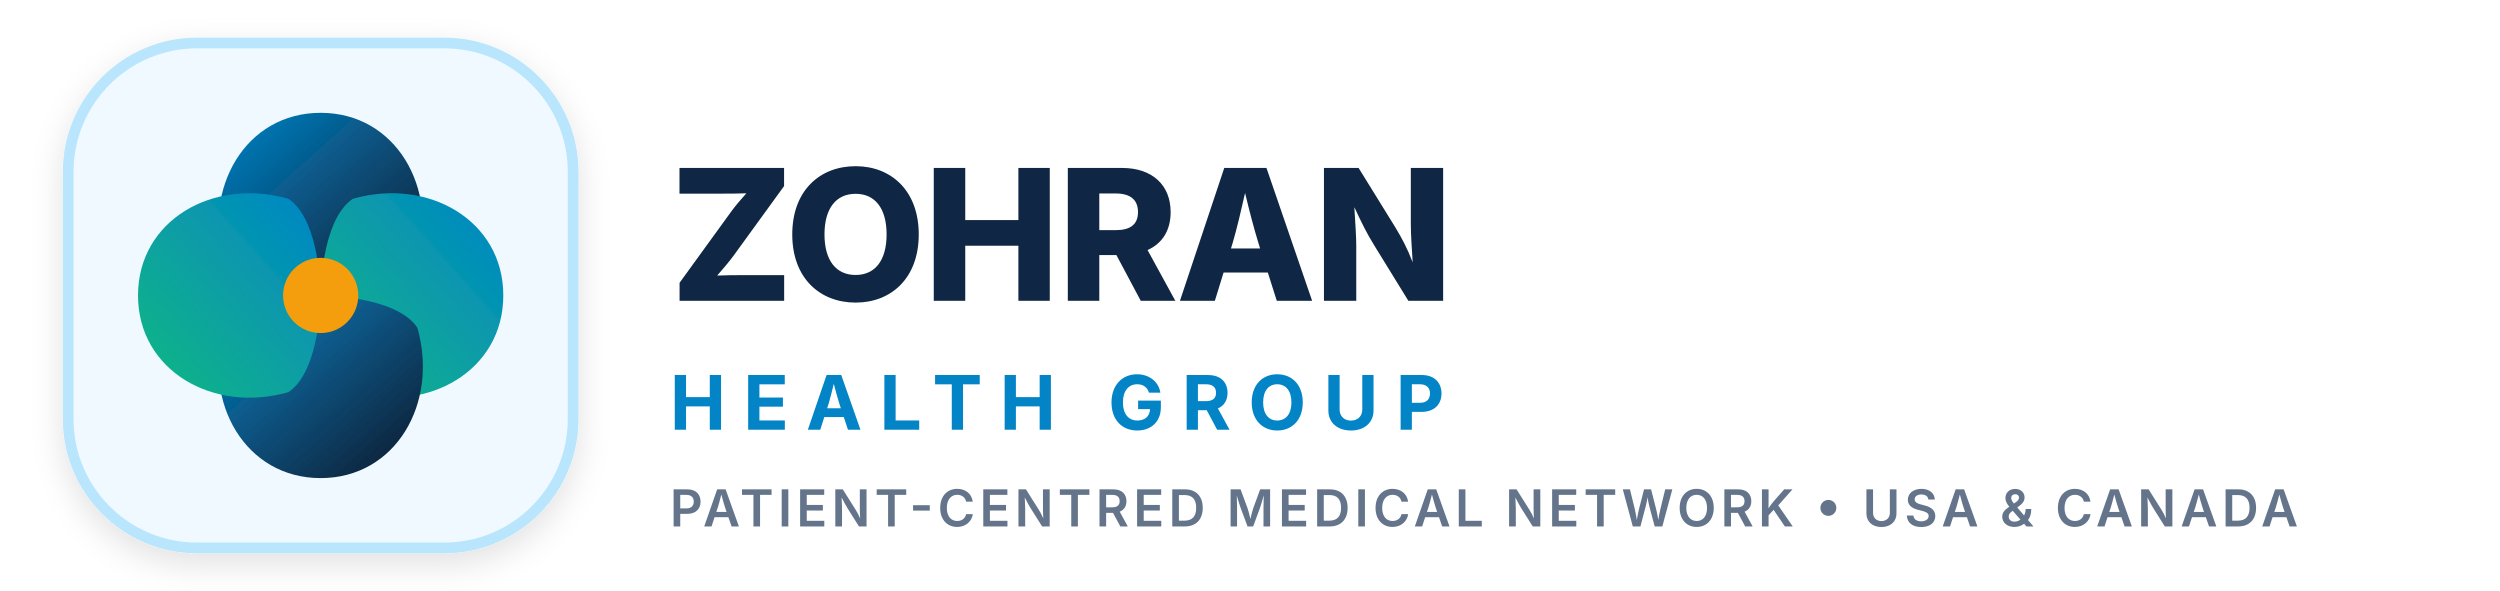
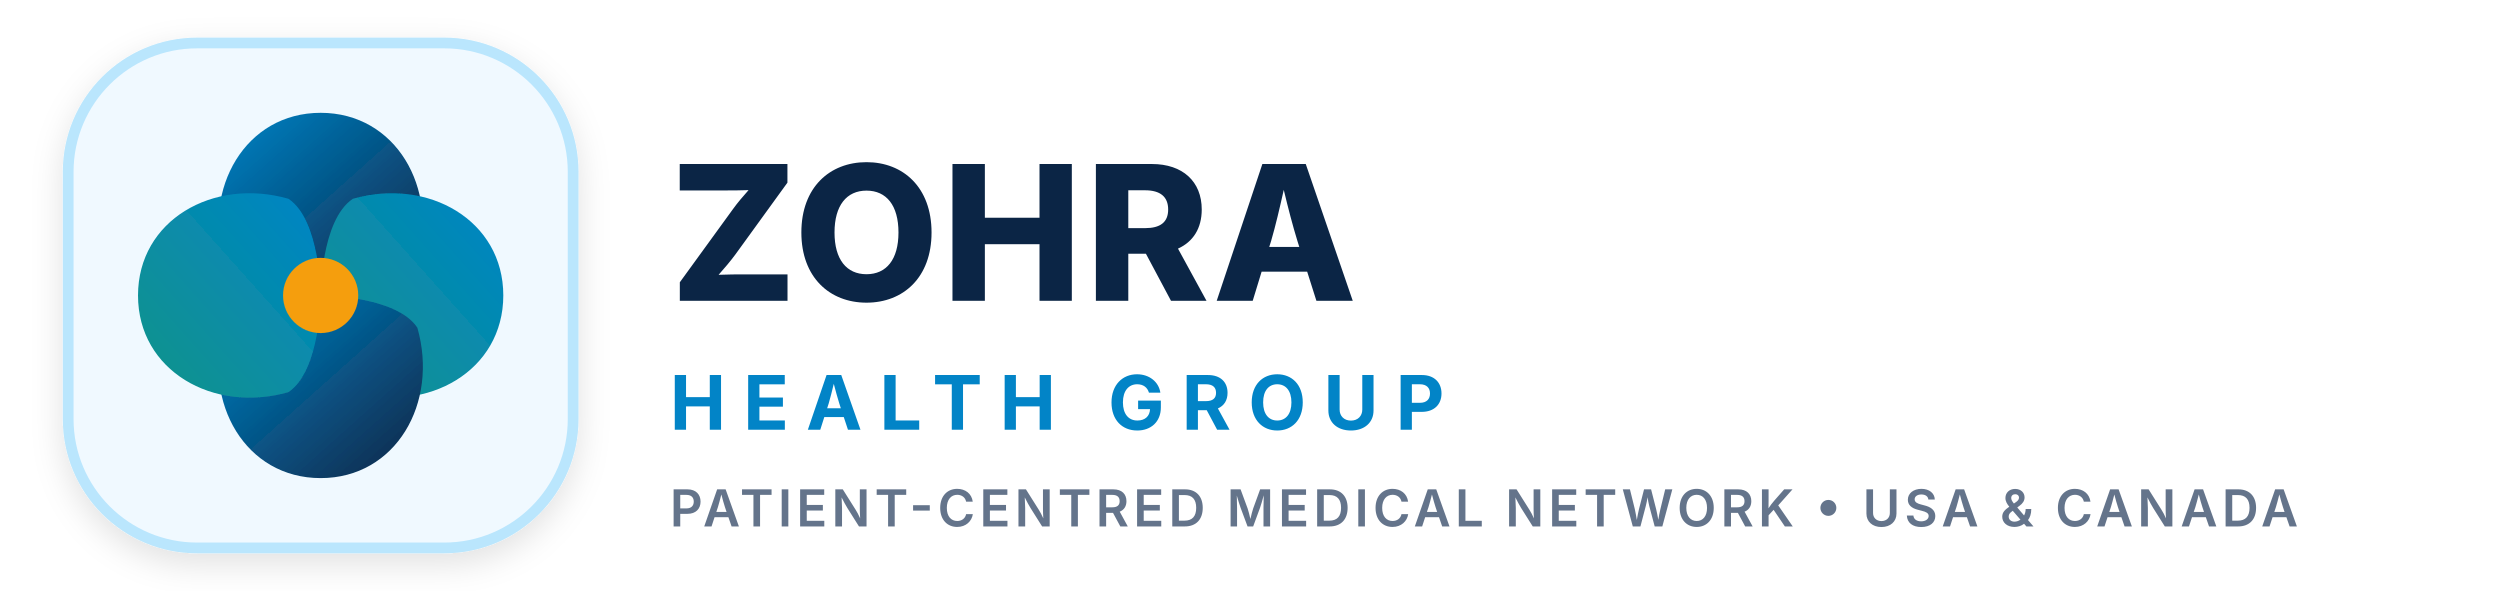
<svg xmlns="http://www.w3.org/2000/svg" viewBox="0 0 460 110" width="220" height="52">
  <defs>
    <linearGradient id="emblem_grad1" x1="0%" y1="0%" x2="100%" y2="100%">
      <stop offset="0%" stop-color="#0284C7" />
-       <stop offset="100%" stop-color="#0F172A" />
+       <stop offset="100%" stop-color="#0B2545" />
    </linearGradient>
    <linearGradient id="emblem_grad2" x1="0%" y1="100%" x2="100%" y2="0%">
-       <stop offset="0%" stop-color="#10B981" />
+       <stop offset="0%" stop-color="#0D9488" />
      <stop offset="100%" stop-color="#0284C7" />
    </linearGradient>
    <filter id="subtle_shadow" x="-10%" y="-10%" width="120%" height="120%">
      <feDropShadow dx="0" dy="2" stdDeviation="3" flood-opacity="0.12" />
    </filter>
  </defs>
  <g transform="translate(10, 8)" filter="url(#subtle_shadow)">
    <rect x="0" y="0" width="94" height="94" rx="24" fill="#F0F9FF" stroke="#BAE6FD" stroke-width="2" />
    <g transform="translate(47, 47)">
      <path d="M 0,-34 C 14,-34 22,-20 18,-6 C 14,0 0,0 0,0 C 0,0 -14,0 -18,-6 C -22,-20 -14,-34 0,-34 Z" fill="url(#emblem_grad1)" />
      <path d="M 34,0 C 34,14 20,22 6,18 C 0,14 0,0 0,0 C 0,0 0,-14 6,-18 C 20,-22 34,-14 34,0 Z" fill="url(#emblem_grad2)" />
      <path d="M 0,34 C -14,34 -22,20 -18,6 C -14,0 0,0 0,0 C 0,0 14,0 18,6 C 22,20 14,34 0,34 Z" fill="url(#emblem_grad1)" />
      <path d="M -34,0 C -34,-14 -20,-22 -6,-18 C 0,-14 0,0 0,0 C 0,0 0,14 -6,18 C -20,22 -34,14 -34,0 Z" fill="url(#emblem_grad2)" />
      <circle cx="0" cy="0" r="7" fill="#F59E0B" />
    </g>
  </g>
  <g transform="translate(122, 12)">
-     <text x="0" y="44" font-family="'Plus Jakarta Sans', 'Inter', -apple-system, sans-serif" font-size="34" font-weight="800" fill="#0F2744" letter-spacing="-0.5px">ZOHRAN</text>
+     <text x="0" y="44" font-family="'Plus Jakarta Sans', 'Inter', -apple-system, sans-serif" font-size="35" font-weight="800" fill="#0B2545" letter-spacing="0.5px">ZOHRA</text>
    <text x="0" y="68" font-family="'Plus Jakarta Sans', 'Inter', -apple-system, sans-serif" font-size="14" font-weight="700" fill="#0284C7" letter-spacing="3.2px">HEALTH GROUP</text>
    <text x="0" y="86" font-family="'Inter', sans-serif" font-size="9.5" font-weight="600" fill="#64748B" letter-spacing="0.8px">PATIENT-CENTRED MEDICAL NETWORK • USA &amp; CANADA</text>
  </g>
</svg>
